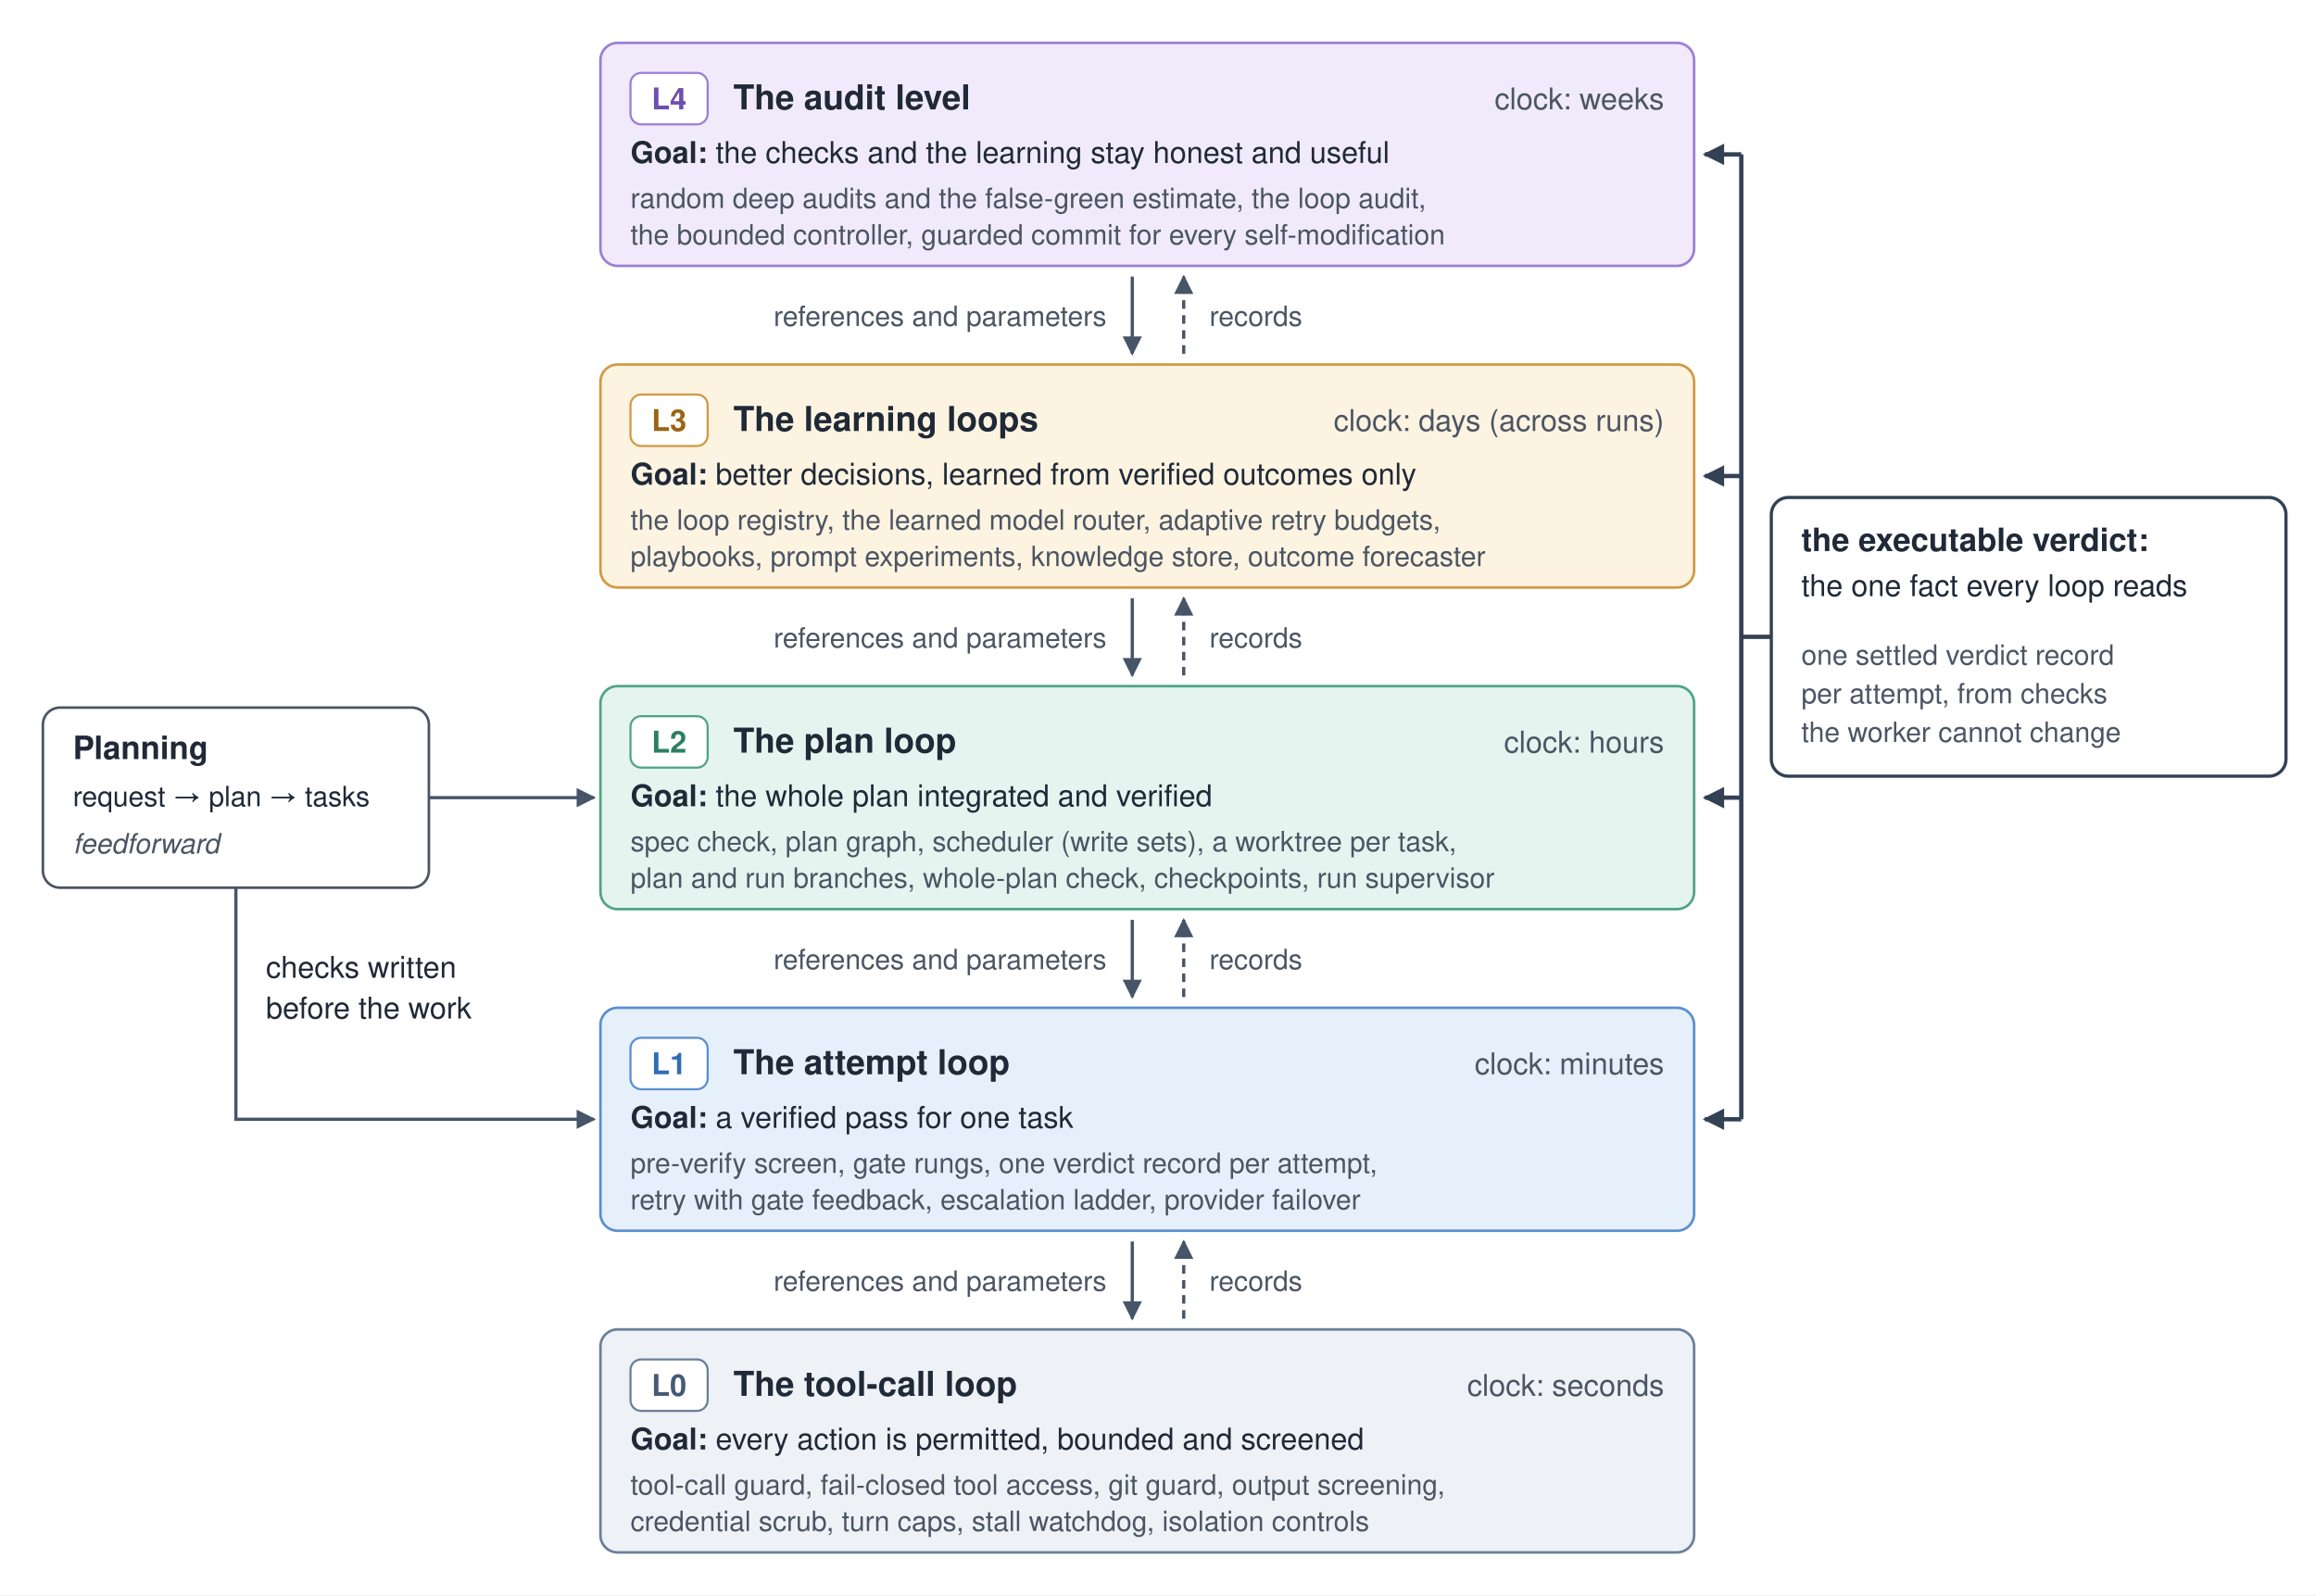
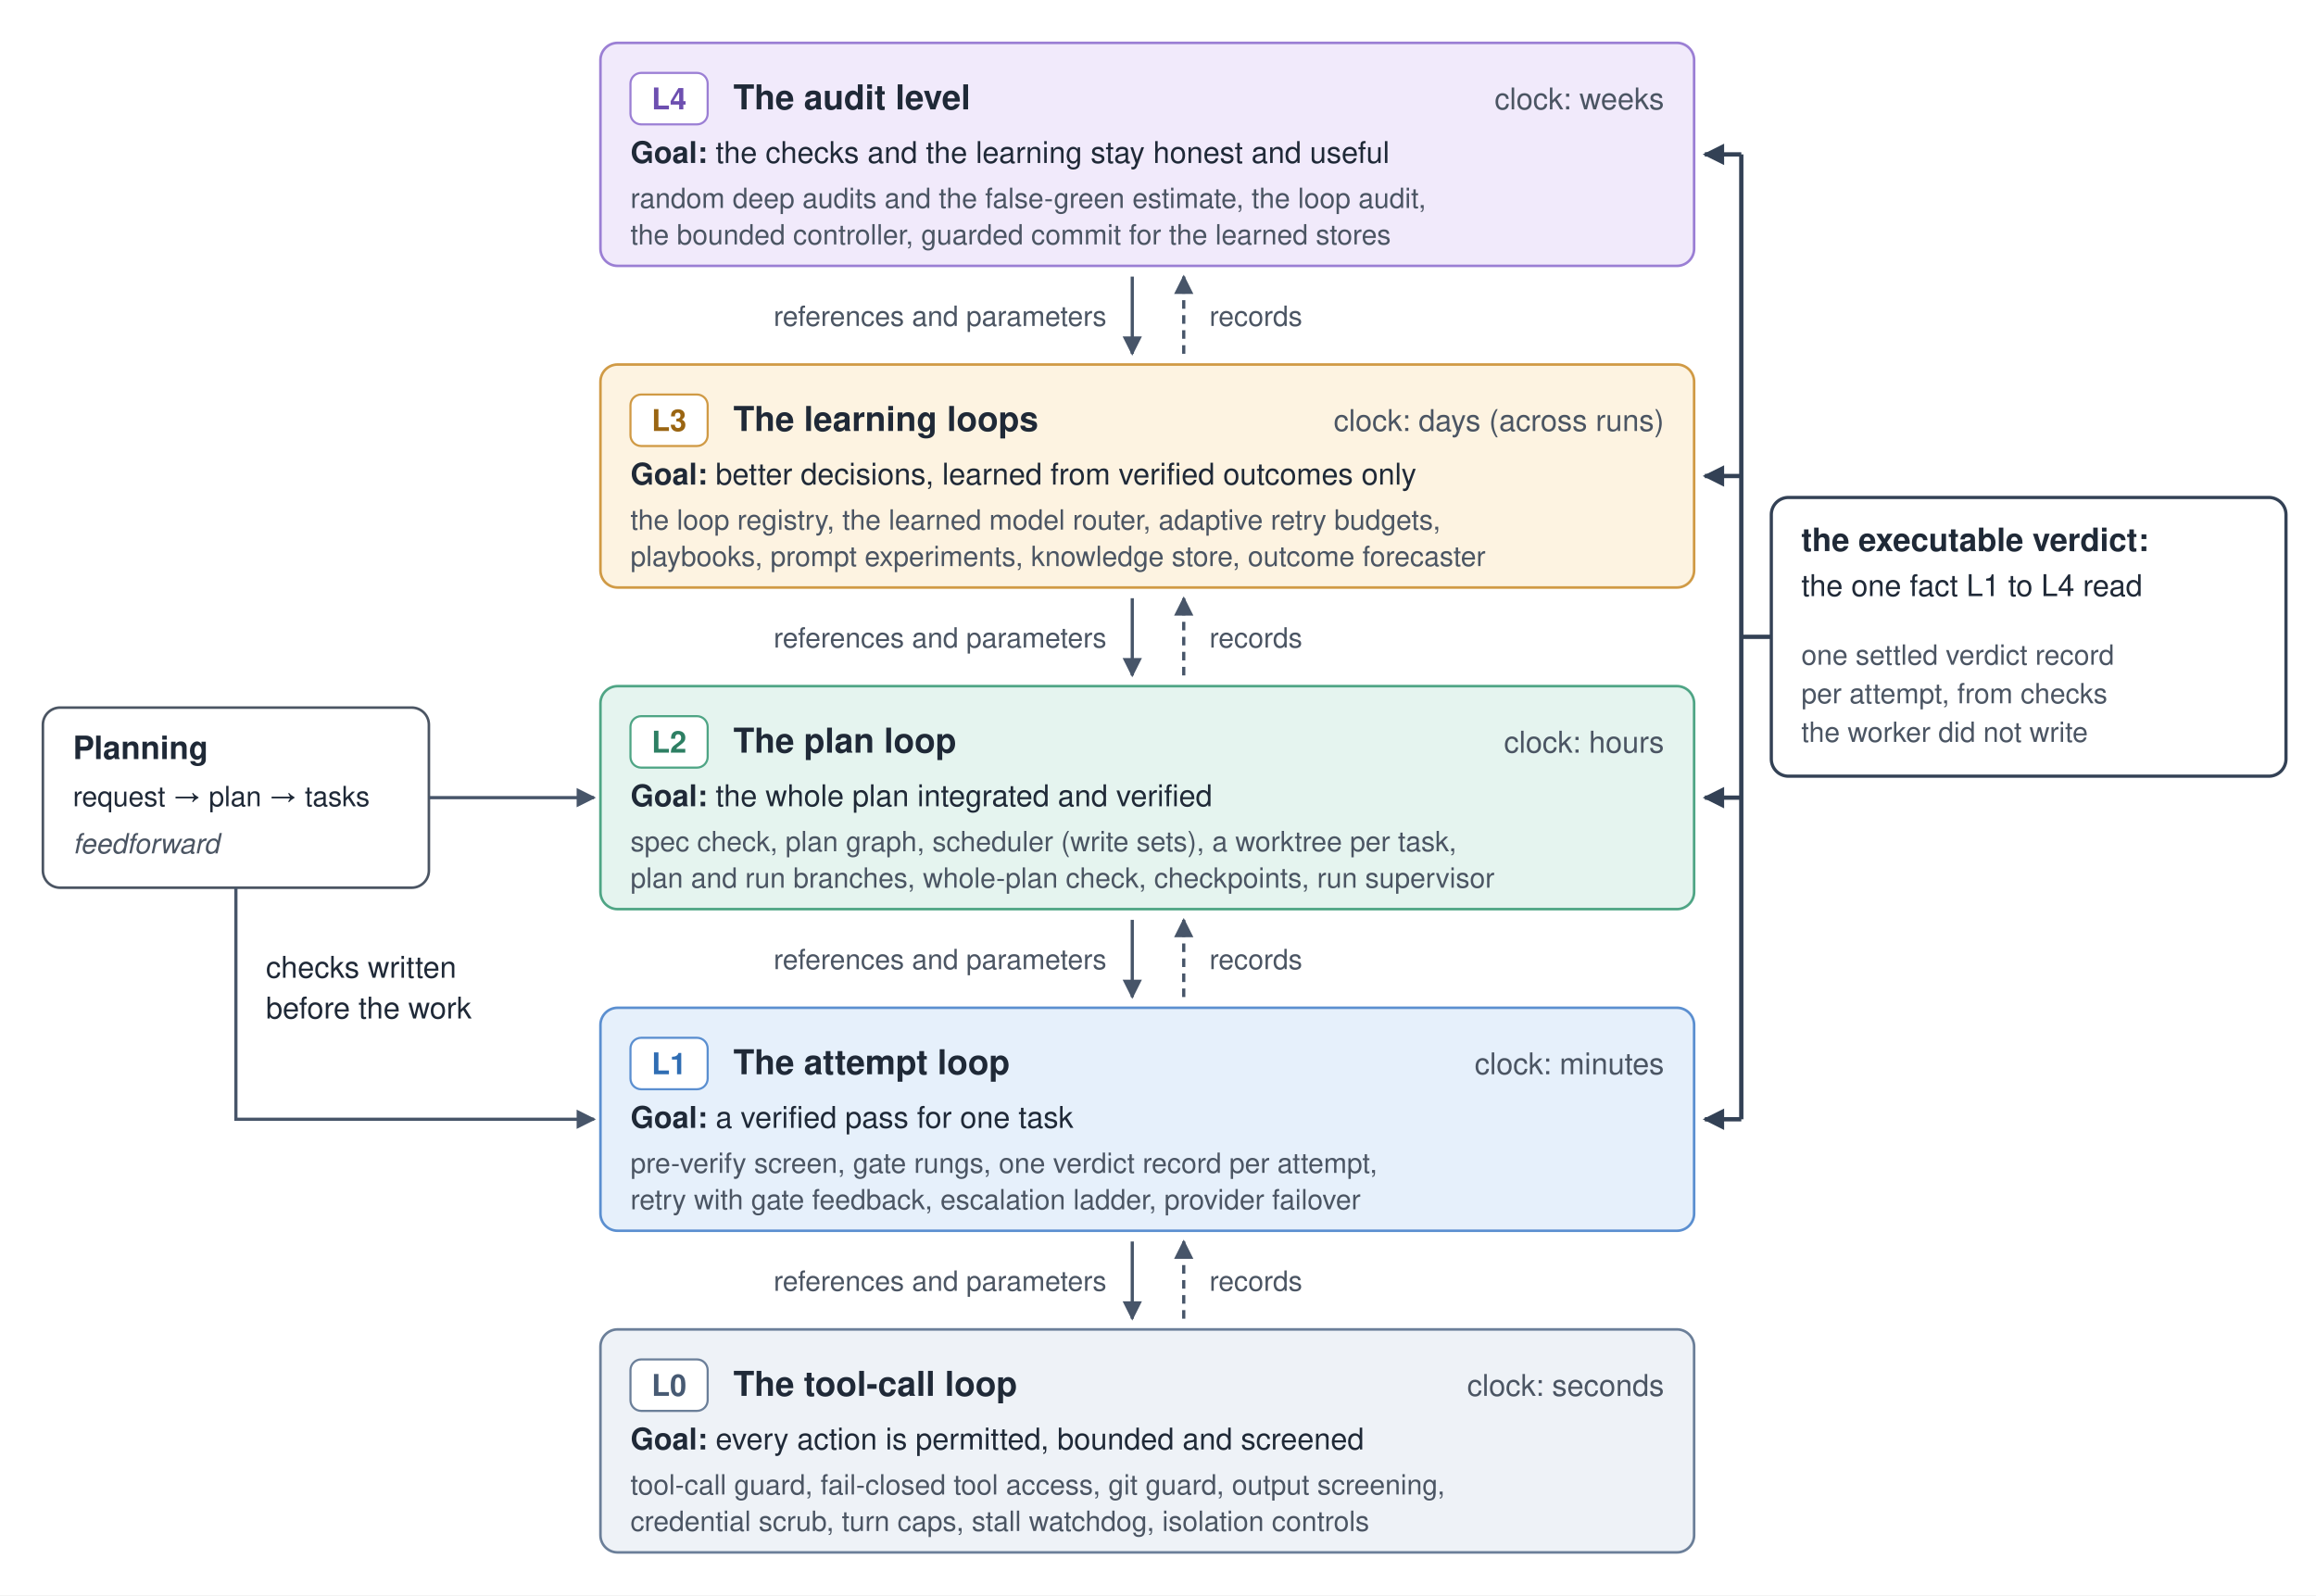
<svg xmlns="http://www.w3.org/2000/svg" width="1080" height="744" viewBox="0 0 1080 744" role="img" aria-label="Roko's five loops nested by time scale, each with its clock, goal and main mechanisms">
  <defs>
    <marker id="a" viewBox="0 0 10 10" refX="9" refY="5" markerWidth="6" markerHeight="6" orient="auto">
      <path d="M0,0 L10,5 L0,10 z" fill="#475569" />
    </marker>
    <marker id="v" viewBox="0 0 10 10" refX="9" refY="5" markerWidth="5" markerHeight="5" orient="auto">
      <path d="M0,0 L10,5 L0,10 z" fill="#334155" />
    </marker>
  </defs>
  <style>
    text { font-family: Helvetica, Arial, sans-serif; fill: #1f2937; font-size: 14px; }
    .nm { font-size: 16px; font-weight: bold; }
    .b { font-weight: bold; }
    .s { font-size: 13px; }
    .m { fill: #4b5563; }
    .i { font-style: italic; }
    .c { text-anchor: middle; }
    .e { text-anchor: end; }
    .ar { stroke: #475569; stroke-width: 1.5; fill: none; }
    .up { stroke-dasharray: 4 3; }
  </style>
  <rect width="1080" height="744" fill="#ffffff" />
  <rect x="280" y="20" width="510" height="104" rx="8" fill="#f1eafb" stroke="#9b7fd4" stroke-width="1.2" />
  <rect x="294" y="34" width="36" height="24" rx="5" fill="#ffffff" stroke="#9b7fd4" />
  <text x="312" y="51" class="b c" style="fill:#6d4fb0">L4</text>
  <text x="342" y="51" class="nm">The audit level</text>
  <text x="776" y="51" class="e m">clock: weeks</text>
  <text x="294" y="76">
    <tspan class="b">Goal:</tspan> the checks and the learning stay honest and useful</text>
  <text x="294" y="97" class="s m">random deep audits and the false-green estimate, the loop audit,</text>
-   <text x="294" y="114" class="s m">the bounded controller, guarded commit for every self-modification</text>
+   <text x="294" y="114" class="s m">the bounded controller, guarded commit for the learned stores</text>
  <rect x="280" y="170" width="510" height="104" rx="8" fill="#fdf3e1" stroke="#d09a45" stroke-width="1.2" />
  <rect x="294" y="184" width="36" height="24" rx="5" fill="#ffffff" stroke="#d09a45" />
  <text x="312" y="201" class="b c" style="fill:#9a6512">L3</text>
  <text x="342" y="201" class="nm">The learning loops</text>
  <text x="776" y="201" class="e m">clock: days (across runs)</text>
  <text x="294" y="226">
    <tspan class="b">Goal:</tspan> better decisions, learned from verified outcomes only</text>
  <text x="294" y="247" class="s m">the loop registry, the learned model router, adaptive retry budgets,</text>
  <text x="294" y="264" class="s m">playbooks, prompt experiments, knowledge store, outcome forecaster</text>
  <rect x="280" y="320" width="510" height="104" rx="8" fill="#e5f4ef" stroke="#4fa585" stroke-width="1.2" />
  <rect x="294" y="334" width="36" height="24" rx="5" fill="#ffffff" stroke="#4fa585" />
  <text x="312" y="351" class="b c" style="fill:#2d7f63">L2</text>
  <text x="342" y="351" class="nm">The plan loop</text>
  <text x="776" y="351" class="e m">clock: hours</text>
  <text x="294" y="376">
    <tspan class="b">Goal:</tspan> the whole plan integrated and verified</text>
  <text x="294" y="397" class="s m">spec check, plan graph, scheduler (write sets), a worktree per task,</text>
  <text x="294" y="414" class="s m">plan and run branches, whole-plan check, checkpoints, run supervisor</text>
  <rect x="280" y="470" width="510" height="104" rx="8" fill="#e6f0fb" stroke="#5b8fd0" stroke-width="1.2" />
  <rect x="294" y="484" width="36" height="24" rx="5" fill="#ffffff" stroke="#5b8fd0" />
  <text x="312" y="501" class="b c" style="fill:#2f6db3">L1</text>
  <text x="342" y="501" class="nm">The attempt loop</text>
  <text x="776" y="501" class="e m">clock: minutes</text>
  <text x="294" y="526">
    <tspan class="b">Goal:</tspan> a verified pass for one task</text>
  <text x="294" y="547" class="s m">pre-verify screen, gate rungs, one verdict record per attempt,</text>
  <text x="294" y="564" class="s m">retry with gate feedback, escalation ladder, provider failover</text>
  <rect x="280" y="620" width="510" height="104" rx="8" fill="#eef2f7" stroke="#6b7f99" stroke-width="1.2" />
  <rect x="294" y="634" width="36" height="24" rx="5" fill="#ffffff" stroke="#6b7f99" />
  <text x="312" y="651" class="b c" style="fill:#475a73">L0</text>
  <text x="342" y="651" class="nm">The tool-call loop</text>
  <text x="776" y="651" class="e m">clock: seconds</text>
  <text x="294" y="676">
    <tspan class="b">Goal:</tspan> every action is permitted, bounded and screened</text>
  <text x="294" y="697" class="s m">tool-call guard, fail-closed tool access, git guard, output screening,</text>
  <text x="294" y="714" class="s m">credential scrub, turn caps, stall watchdog, isolation controls</text>
  <line x1="528" y1="129" x2="528" y2="165" class="ar" marker-end="url(#a)" />
  <line x1="552" y1="165" x2="552" y2="129" class="ar up" marker-end="url(#a)" />
  <text x="516" y="152" class="s m e">references and parameters</text>
  <text x="564" y="152" class="s m">records</text>
  <line x1="528" y1="279" x2="528" y2="315" class="ar" marker-end="url(#a)" />
  <line x1="552" y1="315" x2="552" y2="279" class="ar up" marker-end="url(#a)" />
  <text x="516" y="302" class="s m e">references and parameters</text>
  <text x="564" y="302" class="s m">records</text>
  <line x1="528" y1="429" x2="528" y2="465" class="ar" marker-end="url(#a)" />
  <line x1="552" y1="465" x2="552" y2="429" class="ar up" marker-end="url(#a)" />
  <text x="516" y="452" class="s m e">references and parameters</text>
  <text x="564" y="452" class="s m">records</text>
  <line x1="528" y1="579" x2="528" y2="615" class="ar" marker-end="url(#a)" />
  <line x1="552" y1="615" x2="552" y2="579" class="ar up" marker-end="url(#a)" />
  <text x="516" y="602" class="s m e">references and parameters</text>
  <text x="564" y="602" class="s m">records</text>
  <rect x="20" y="330" width="180" height="84" rx="8" fill="#ffffff" stroke="#4b5563" stroke-width="1.2" />
  <text x="34" y="354" class="b" style="font-size:15px">Planning</text>
  <text x="34" y="376" class="s">request → plan → tasks</text>
  <text x="34" y="398" class="s m i">feedforward</text>
  <line x1="200" y1="372" x2="277" y2="372" class="ar" marker-end="url(#a)" />
  <path d="M110,414 V522 H277" class="ar" marker-end="url(#a)" />
  <text x="124" y="456">checks written</text>
  <text x="124" y="475">before the work</text>
  <line x1="812" y1="72" x2="812" y2="522" stroke="#334155" stroke-width="2" />
  <line x1="812" y1="72" x2="795" y2="72" stroke="#334155" stroke-width="2" marker-end="url(#v)" />
  <line x1="812" y1="222" x2="795" y2="222" stroke="#334155" stroke-width="2" marker-end="url(#v)" />
  <line x1="812" y1="372" x2="795" y2="372" stroke="#334155" stroke-width="2" marker-end="url(#v)" />
  <line x1="812" y1="522" x2="795" y2="522" stroke="#334155" stroke-width="2" marker-end="url(#v)" />
  <line x1="812" y1="297" x2="826" y2="297" stroke="#334155" stroke-width="2" />
  <rect x="826" y="232" width="240" height="130" rx="8" fill="#ffffff" stroke="#334155" stroke-width="1.5" />
  <text x="840" y="257" class="b" style="font-size:15px">the executable verdict:</text>
-   <text x="840" y="278">the one fact every loop reads</text>
+   <text x="840" y="278">the one fact L1 to L4 read</text>
  <text x="840" y="310" class="s m">one settled verdict record</text>
  <text x="840" y="328" class="s m">per attempt, from checks</text>
-   <text x="840" y="346" class="s m">the worker cannot change</text>
+   <text x="840" y="346" class="s m">the worker did not write</text>
</svg>
